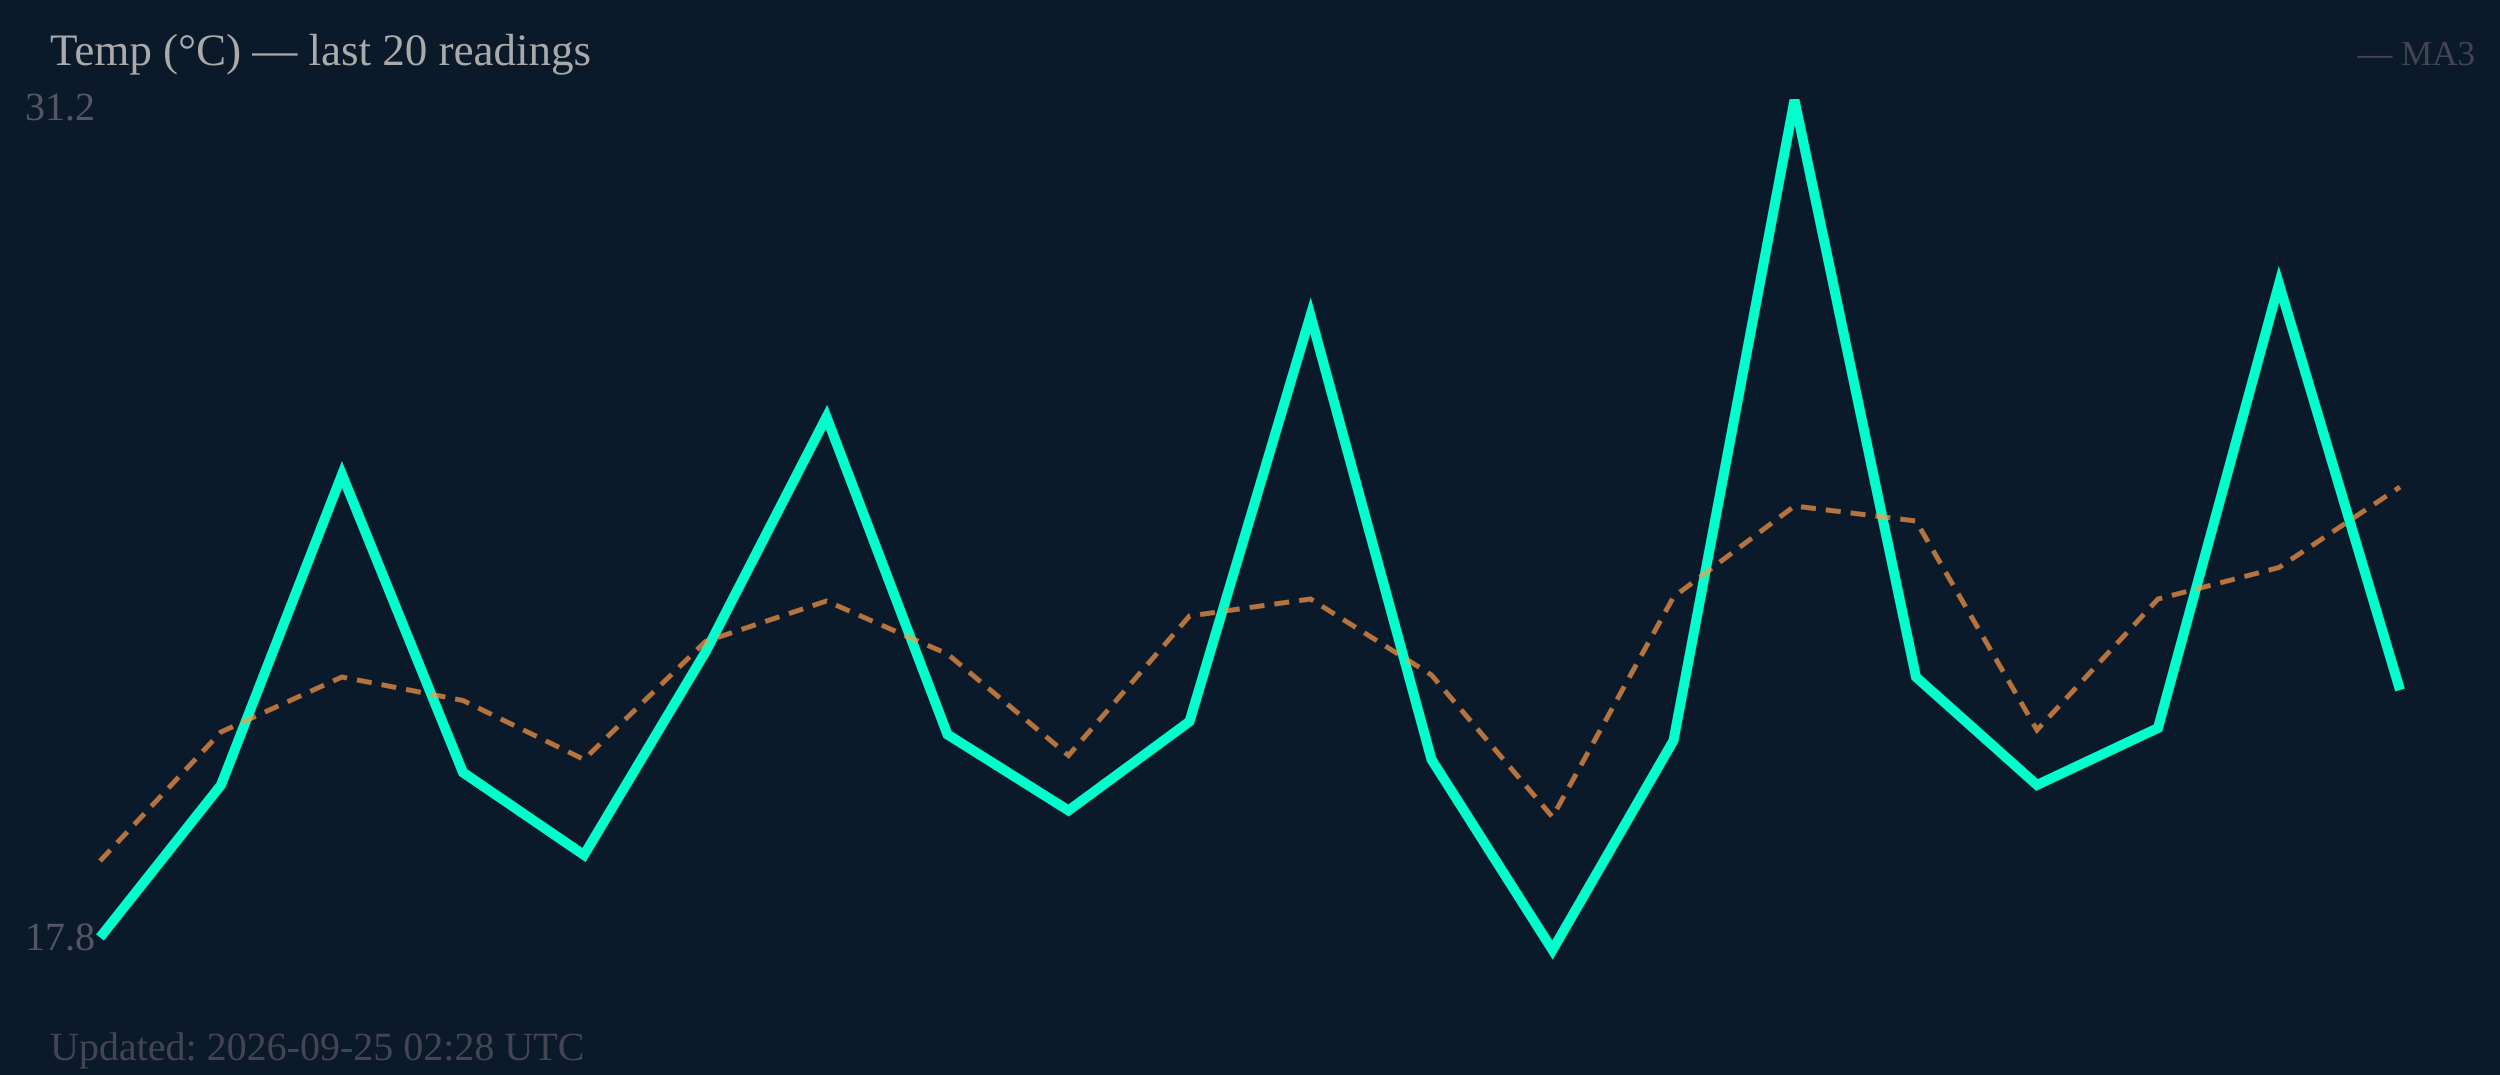
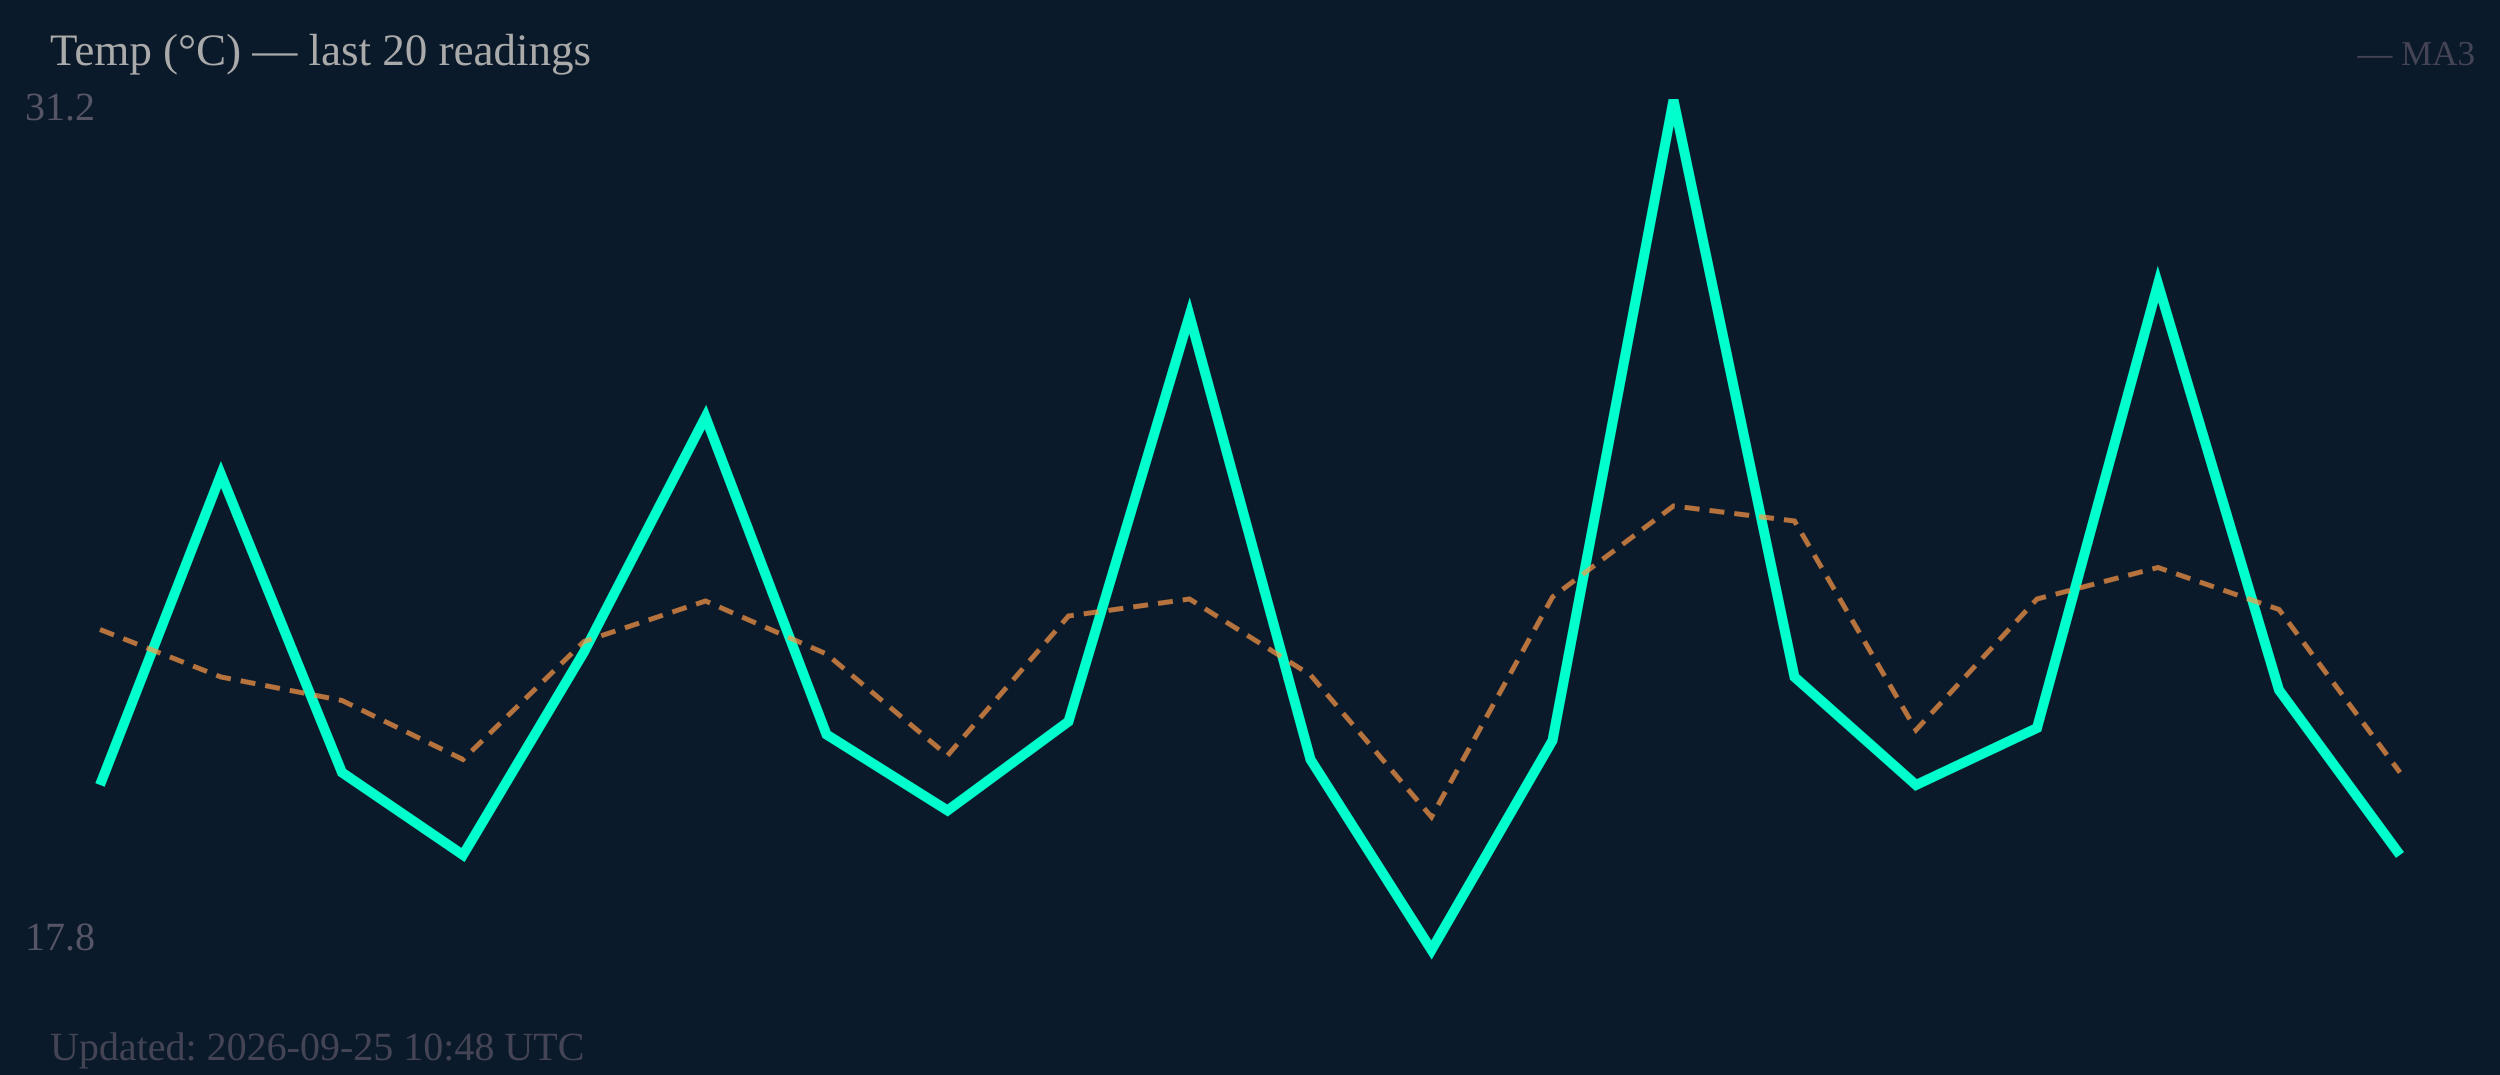
<svg xmlns="http://www.w3.org/2000/svg" width="500" height="215" viewBox="0 0 500 215">
  <rect width="500" height="215" fill="#0b1a2a" />
  <text x="5" y="24" font-size="8" fill="#556">31.2</text>
  <text x="5" y="190" font-size="8" fill="#556">17.8</text>
-   <polyline fill="none" stroke="#00ffcc" stroke-width="2" points="20.0,187.5 44.2,157.0 68.4,94.9 92.6,154.5 116.8,171.0 141.1,130.4 165.3,83.4 189.5,146.9 213.7,162.1 237.9,144.3 262.1,63.1 286.3,151.9 310.5,190.0 334.7,148.1 358.9,20.0 383.2,135.4 407.4,157.0 431.6,145.6 455.8,56.8 480.0,138.0" />
-   <polyline fill="none" stroke="#ff9944" stroke-width="1" stroke-dasharray="3,2" opacity="0.7" points="20.0,172.2 44.2,146.4 68.4,135.4 92.6,140.1 116.8,151.9 141.1,128.3 165.3,120.2 189.5,130.8 213.7,151.1 237.9,123.2 262.1,119.8 286.3,135.0 310.5,163.4 334.7,119.4 358.9,101.2 383.2,104.2 407.4,146.0 431.6,119.8 455.8,113.5 480.0,97.4" />
+   <polyline fill="none" stroke="#00ffcc" stroke-width="2" points="20.0,157.0 44.2,94.9 68.4,154.5 92.6,171.0 116.8,130.4 141.1,83.4 165.3,146.9 189.5,162.1 213.7,144.3 237.9,63.1 262.1,151.9 286.3,190.0 310.5,148.1 334.7,20.0 358.9,135.4 383.2,157.0 407.4,145.6 431.6,56.8 455.8,138.0 480.0,171.0" />
+   <polyline fill="none" stroke="#ff9944" stroke-width="1" stroke-dasharray="3,2" opacity="0.7" points="20.0,125.9 44.2,135.4 68.4,140.1 92.6,151.9 116.8,128.3 141.1,120.2 165.3,130.8 189.5,151.1 213.7,123.2 237.9,119.8 262.1,135.0 286.3,163.4 310.5,119.4 334.7,101.2 358.9,104.2 383.2,146.0 407.4,119.8 431.6,113.5 455.8,121.9 480.0,154.5" />
  <text x="10" y="13" font-size="9" fill="#aaa">Temp (°C) — last 20 readings</text>
  <text x="495" y="13" font-size="7" fill="#445" text-anchor="end">— MA3</text>
-   <text x="10" y="212" font-size="8" fill="#445">Updated: 2026-09-25 02:28 UTC</text>
+   <text x="10" y="212" font-size="8" fill="#445">Updated: 2026-09-25 10:48 UTC</text>
</svg>
